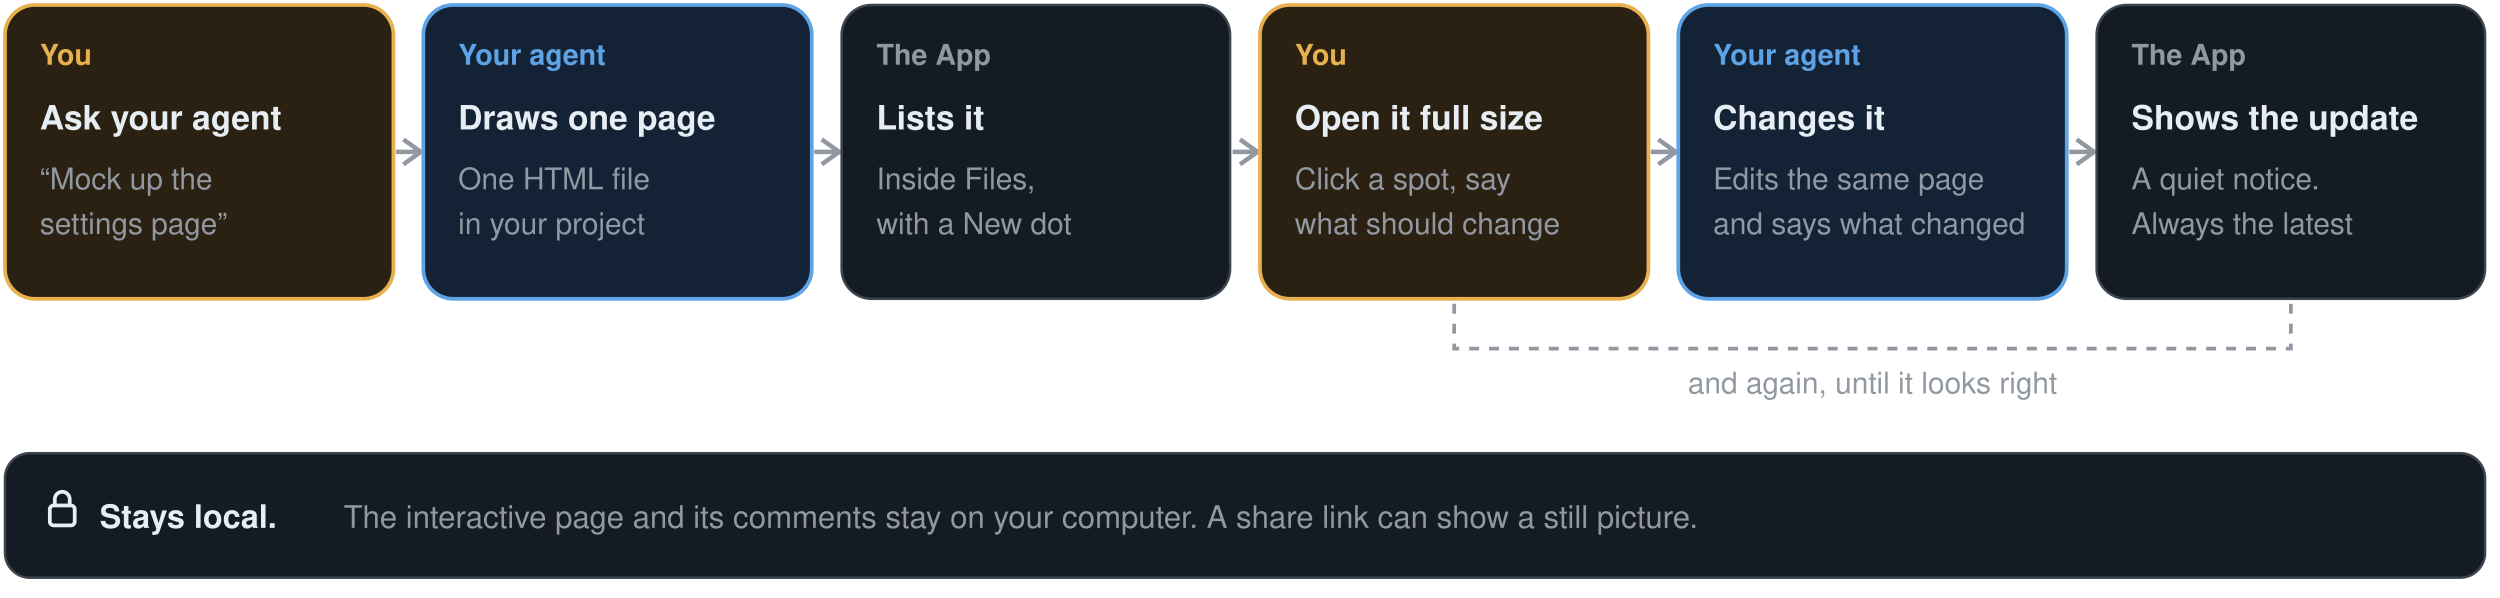
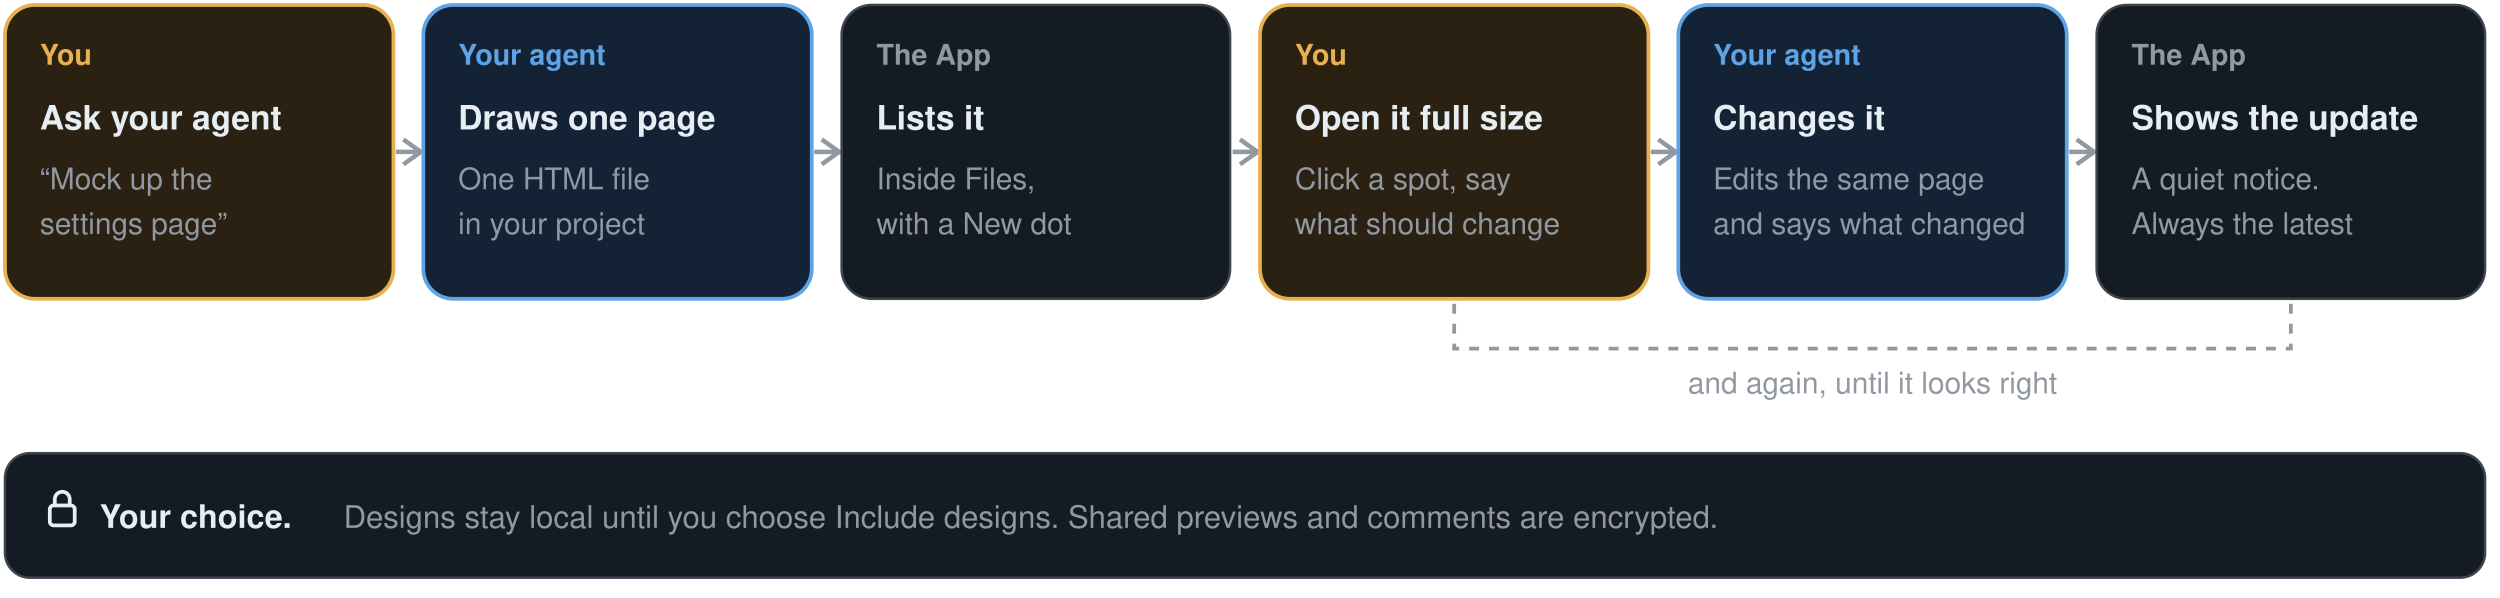
- <svg xmlns="http://www.w3.org/2000/svg" style="background:#0d1117" width="1004" height="240" viewBox="-2 -2 1004 240" role="img" aria-label="Designs: ask your agent, open its page full size, comment on a spot and see its update; the interactive page stays local, and a share link can show a still picture">
+ <svg xmlns="http://www.w3.org/2000/svg" style="background:#0d1117" width="1004" height="240" viewBox="-2 -2 1004 240" role="img" aria-label="Designs: ask your agent, review its page and comment on a spot; designs stay local until you choose an encrypted shared preview">
  <rect x="0" y="0" width="156" height="118" rx="12" fill="#2a2112" stroke="#e8b04f" stroke-width="1.5" />
  <text x="14" y="24" font-family="-apple-system, BlinkMacSystemFont, 'Segoe UI', 'Helvetica Neue', Helvetica, Arial, sans-serif" font-size="11.5" font-weight="650" fill="#e8b04f" text-anchor="start">You</text>
  <text x="14" y="50" font-family="-apple-system, BlinkMacSystemFont, 'Segoe UI', 'Helvetica Neue', Helvetica, Arial, sans-serif" font-size="13.5" font-weight="650" fill="#e6edf3" text-anchor="start">Ask your agent</text>
  <text x="14" y="74" font-family="-apple-system, BlinkMacSystemFont, 'Segoe UI', 'Helvetica Neue', Helvetica, Arial, sans-serif" font-size="12" font-weight="400" fill="#9198a1" text-anchor="start">“Mock up the</text>
  <text x="14" y="92" font-family="-apple-system, BlinkMacSystemFont, 'Segoe UI', 'Helvetica Neue', Helvetica, Arial, sans-serif" font-size="12" font-weight="400" fill="#9198a1" text-anchor="start">settings page”</text>
  <path d="M157 59 L167 59" stroke="#9198a1" stroke-width="1.8" />
  <path d="M160 54 l7 5 l-7 5" fill="none" stroke="#9198a1" stroke-width="1.8" />
  <rect x="168" y="0" width="156" height="118" rx="12" fill="#132235" stroke="#5da3e5" stroke-width="1.5" />
  <text x="182" y="24" font-family="-apple-system, BlinkMacSystemFont, 'Segoe UI', 'Helvetica Neue', Helvetica, Arial, sans-serif" font-size="11.5" font-weight="650" fill="#5da3e5" text-anchor="start">Your agent</text>
  <text x="182" y="50" font-family="-apple-system, BlinkMacSystemFont, 'Segoe UI', 'Helvetica Neue', Helvetica, Arial, sans-serif" font-size="13.5" font-weight="650" fill="#e6edf3" text-anchor="start">Draws one page</text>
  <text x="182" y="74" font-family="-apple-system, BlinkMacSystemFont, 'Segoe UI', 'Helvetica Neue', Helvetica, Arial, sans-serif" font-size="12" font-weight="400" fill="#9198a1" text-anchor="start">One HTML file</text>
  <text x="182" y="92" font-family="-apple-system, BlinkMacSystemFont, 'Segoe UI', 'Helvetica Neue', Helvetica, Arial, sans-serif" font-size="12" font-weight="400" fill="#9198a1" text-anchor="start">in your project</text>
  <path d="M325 59 L335 59" stroke="#9198a1" stroke-width="1.8" />
  <path d="M328 54 l7 5 l-7 5" fill="none" stroke="#9198a1" stroke-width="1.8" />
  <rect x="336" y="0" width="156" height="118" rx="12" fill="#151b23" stroke="#3d444d" stroke-width="1" />
  <text x="350" y="24" font-family="-apple-system, BlinkMacSystemFont, 'Segoe UI', 'Helvetica Neue', Helvetica, Arial, sans-serif" font-size="11.5" font-weight="650" fill="#9198a1" text-anchor="start">The App</text>
  <text x="350" y="50" font-family="-apple-system, BlinkMacSystemFont, 'Segoe UI', 'Helvetica Neue', Helvetica, Arial, sans-serif" font-size="13.5" font-weight="650" fill="#e6edf3" text-anchor="start">Lists it</text>
  <text x="350" y="74" font-family="-apple-system, BlinkMacSystemFont, 'Segoe UI', 'Helvetica Neue', Helvetica, Arial, sans-serif" font-size="12" font-weight="400" fill="#9198a1" text-anchor="start">Inside Files,</text>
  <text x="350" y="92" font-family="-apple-system, BlinkMacSystemFont, 'Segoe UI', 'Helvetica Neue', Helvetica, Arial, sans-serif" font-size="12" font-weight="400" fill="#9198a1" text-anchor="start">with a New dot</text>
  <path d="M493 59 L503 59" stroke="#9198a1" stroke-width="1.8" />
  <path d="M496 54 l7 5 l-7 5" fill="none" stroke="#9198a1" stroke-width="1.8" />
  <rect x="504" y="0" width="156" height="118" rx="12" fill="#2a2112" stroke="#e8b04f" stroke-width="1.5" />
  <text x="518" y="24" font-family="-apple-system, BlinkMacSystemFont, 'Segoe UI', 'Helvetica Neue', Helvetica, Arial, sans-serif" font-size="11.5" font-weight="650" fill="#e8b04f" text-anchor="start">You</text>
  <text x="518" y="50" font-family="-apple-system, BlinkMacSystemFont, 'Segoe UI', 'Helvetica Neue', Helvetica, Arial, sans-serif" font-size="13.5" font-weight="650" fill="#e6edf3" text-anchor="start">Open it full size</text>
  <text x="518" y="74" font-family="-apple-system, BlinkMacSystemFont, 'Segoe UI', 'Helvetica Neue', Helvetica, Arial, sans-serif" font-size="12" font-weight="400" fill="#9198a1" text-anchor="start">Click a spot, say</text>
  <text x="518" y="92" font-family="-apple-system, BlinkMacSystemFont, 'Segoe UI', 'Helvetica Neue', Helvetica, Arial, sans-serif" font-size="12" font-weight="400" fill="#9198a1" text-anchor="start">what should change</text>
  <path d="M661 59 L671 59" stroke="#9198a1" stroke-width="1.8" />
  <path d="M664 54 l7 5 l-7 5" fill="none" stroke="#9198a1" stroke-width="1.8" />
  <rect x="672" y="0" width="156" height="118" rx="12" fill="#132235" stroke="#5da3e5" stroke-width="1.5" />
  <text x="686" y="24" font-family="-apple-system, BlinkMacSystemFont, 'Segoe UI', 'Helvetica Neue', Helvetica, Arial, sans-serif" font-size="11.5" font-weight="650" fill="#5da3e5" text-anchor="start">Your agent</text>
  <text x="686" y="50" font-family="-apple-system, BlinkMacSystemFont, 'Segoe UI', 'Helvetica Neue', Helvetica, Arial, sans-serif" font-size="13.5" font-weight="650" fill="#e6edf3" text-anchor="start">Changes it</text>
  <text x="686" y="74" font-family="-apple-system, BlinkMacSystemFont, 'Segoe UI', 'Helvetica Neue', Helvetica, Arial, sans-serif" font-size="12" font-weight="400" fill="#9198a1" text-anchor="start">Edits the same page</text>
  <text x="686" y="92" font-family="-apple-system, BlinkMacSystemFont, 'Segoe UI', 'Helvetica Neue', Helvetica, Arial, sans-serif" font-size="12" font-weight="400" fill="#9198a1" text-anchor="start">and says what changed</text>
  <path d="M829 59 L839 59" stroke="#9198a1" stroke-width="1.8" />
  <path d="M832 54 l7 5 l-7 5" fill="none" stroke="#9198a1" stroke-width="1.8" />
  <rect x="840" y="0" width="156" height="118" rx="12" fill="#151b23" stroke="#3d444d" stroke-width="1" />
  <text x="854" y="24" font-family="-apple-system, BlinkMacSystemFont, 'Segoe UI', 'Helvetica Neue', Helvetica, Arial, sans-serif" font-size="11.5" font-weight="650" fill="#9198a1" text-anchor="start">The App</text>
  <text x="854" y="50" font-family="-apple-system, BlinkMacSystemFont, 'Segoe UI', 'Helvetica Neue', Helvetica, Arial, sans-serif" font-size="13.5" font-weight="650" fill="#e6edf3" text-anchor="start">Shows the update</text>
  <text x="854" y="74" font-family="-apple-system, BlinkMacSystemFont, 'Segoe UI', 'Helvetica Neue', Helvetica, Arial, sans-serif" font-size="12" font-weight="400" fill="#9198a1" text-anchor="start">A quiet notice.</text>
  <text x="854" y="92" font-family="-apple-system, BlinkMacSystemFont, 'Segoe UI', 'Helvetica Neue', Helvetica, Arial, sans-serif" font-size="12" font-weight="400" fill="#9198a1" text-anchor="start">Always the latest</text>
  <path d="M582 120 V138 H918 V120" fill="none" stroke="#9198a1" stroke-width="1.5" stroke-dasharray="4 4" />
  <text x="750" y="156" font-family="-apple-system, BlinkMacSystemFont, 'Segoe UI', 'Helvetica Neue', Helvetica, Arial, sans-serif" font-size="12" font-weight="500" fill="#9198a1" text-anchor="middle">and again, until it looks right</text>
  <rect x="0" y="180" width="996" height="50" rx="10" fill="#151b23" stroke="#3d444d" />
  <rect x="18" y="201" width="10" height="8" rx="1.5" fill="none" stroke="#e6edf3" stroke-width="1.5" />
  <path d="M20 201 v-2.5 a3 3 0 0 1 6 0 v2.5" fill="none" stroke="#e6edf3" stroke-width="1.5" />
-   <text x="38" y="210" font-family="-apple-system, BlinkMacSystemFont, 'Segoe UI', 'Helvetica Neue', Helvetica, Arial, sans-serif" font-size="13" font-weight="650" fill="#e6edf3" text-anchor="start">Stays local.</text>
-   <text x="136" y="210" font-family="-apple-system, BlinkMacSystemFont, 'Segoe UI', 'Helvetica Neue', Helvetica, Arial, sans-serif" font-size="12.5" font-weight="400" fill="#9198a1" text-anchor="start">The interactive page and its comments stay on your computer. A share link can show a still picture.</text>
+   <text x="38" y="210" font-family="-apple-system, BlinkMacSystemFont, 'Segoe UI', 'Helvetica Neue', Helvetica, Arial, sans-serif" font-size="13" font-weight="650" fill="#e6edf3" text-anchor="start">Your choice.</text>
+   <text x="136" y="210" font-family="-apple-system, BlinkMacSystemFont, 'Segoe UI', 'Helvetica Neue', Helvetica, Arial, sans-serif" font-size="12.5" font-weight="400" fill="#9198a1" text-anchor="start">Designs stay local until you choose Include designs. Shared previews and comments are encrypted.</text>
</svg>
